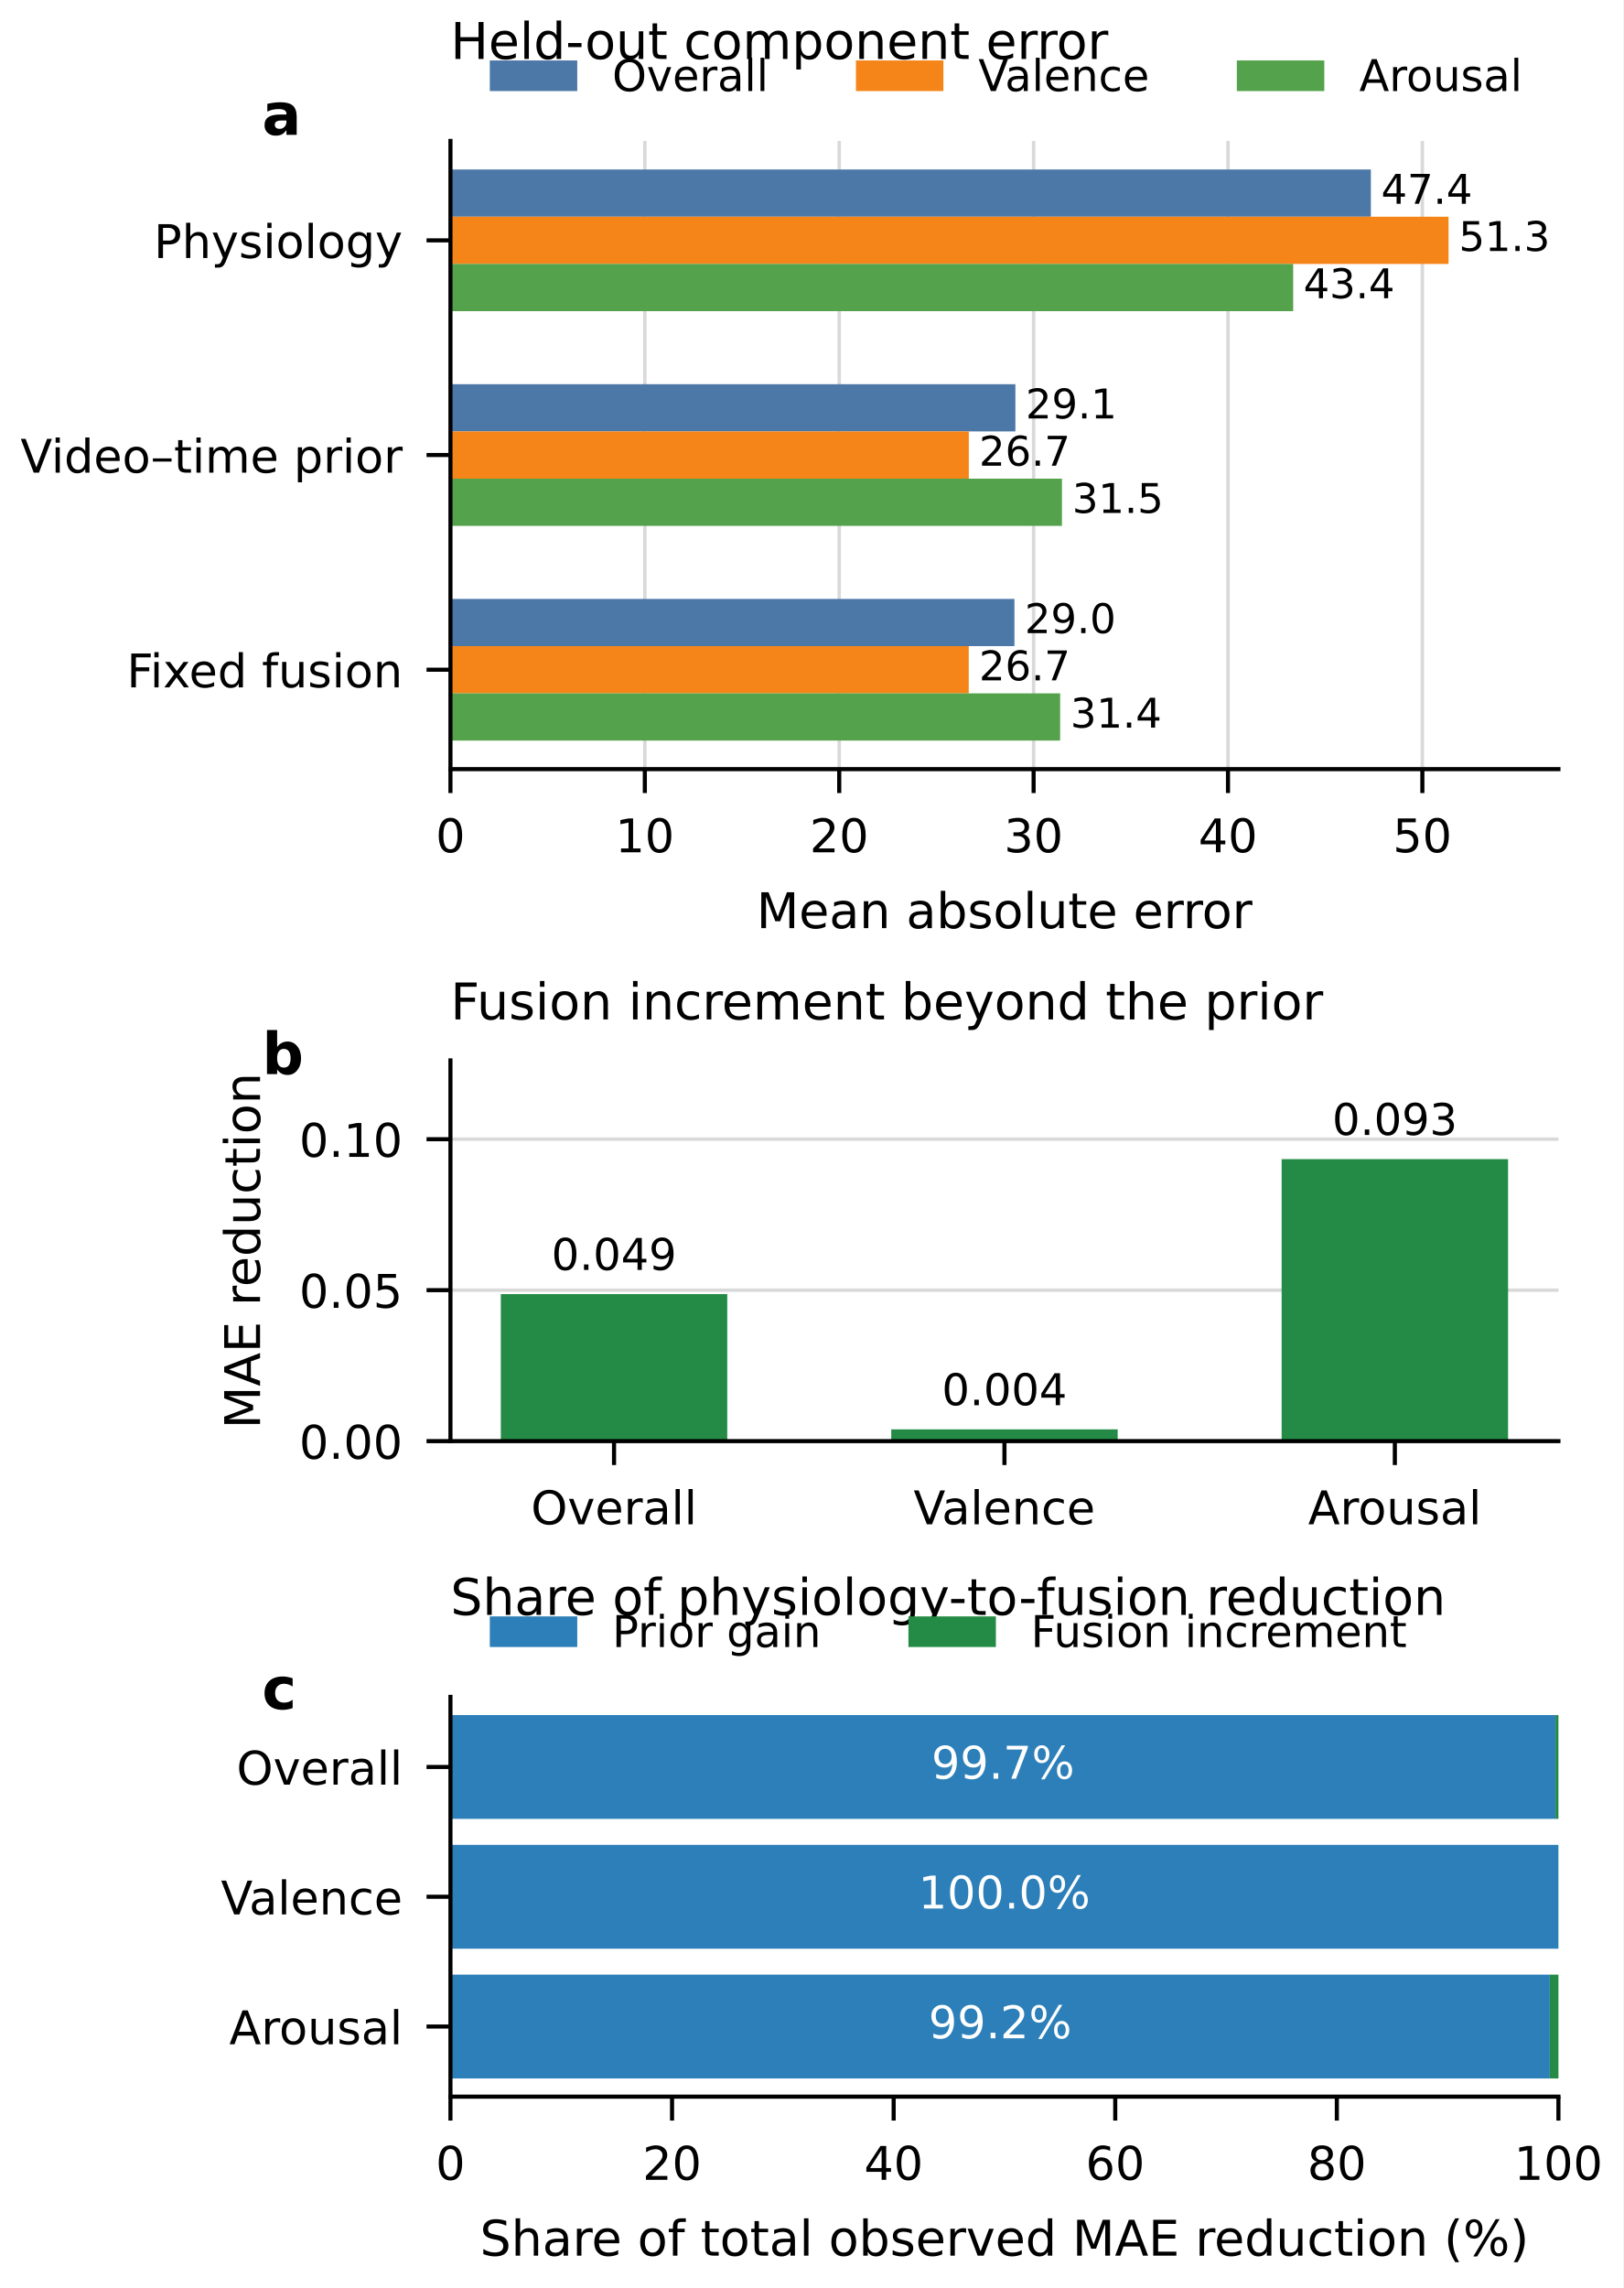
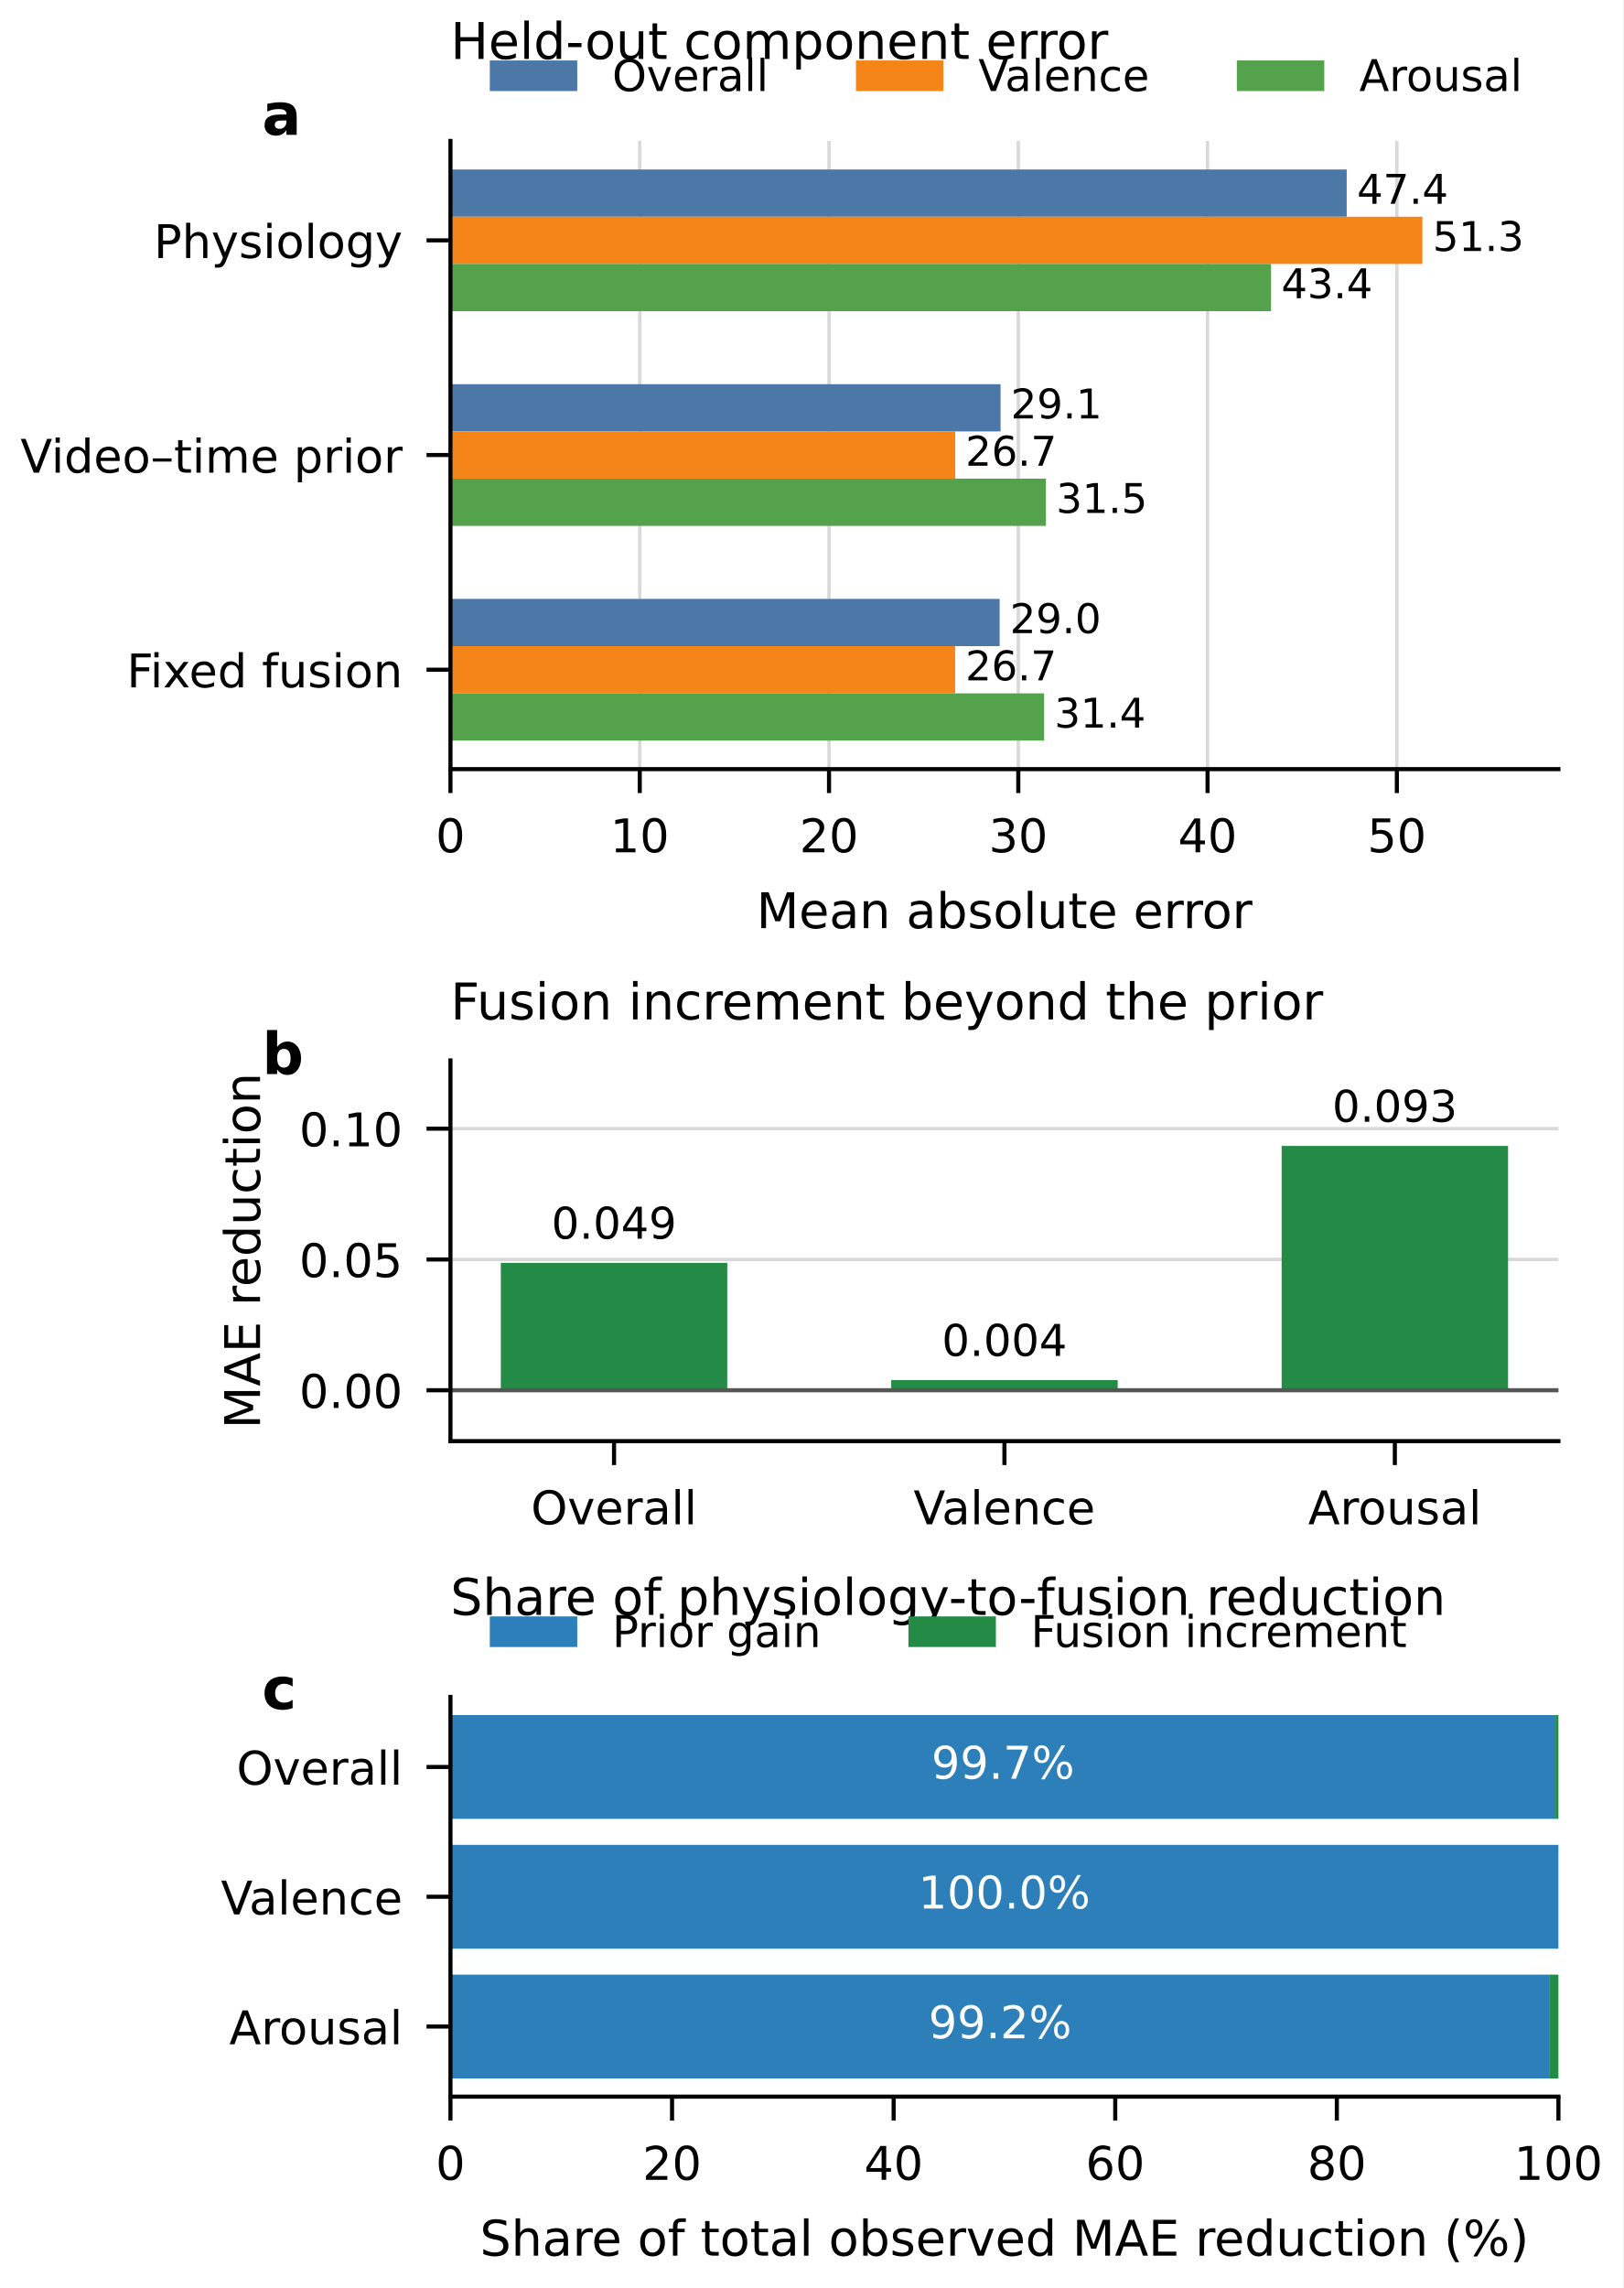
<svg xmlns="http://www.w3.org/2000/svg" xmlns:xlink="http://www.w3.org/1999/xlink" width="237.6pt" height="334.8pt" viewBox="0 0 237.6 334.8" version="1.1">
  <defs>
    <style type="text/css">*{stroke-linejoin: round; stroke-linecap: butt}</style>
  </defs>
  <g id="figure_1">
    <g id="patch_1">
-       <path d="M 0 334.8  L 237.6 334.8  L 237.6 0  L 0 0  z " style="fill: #ffffff" />
+       <path d="M 0 334.8 L 237.6 334.8 L 237.6 0 L 0 0 z " style="fill: #ffffff" />
    </g>
    <g id="axes_1">
      <g id="patch_2">
-         <path d="M 65.934 112.545  L 228.11 112.545  L 228.11 20.623  L 65.934 20.623  z " style="fill: #ffffff" />
+         <path d="M 65.934 112.545 L 228.11 112.545 L 228.11 20.623 L 65.934 20.623 z " style="fill: #ffffff" />
      </g>
      <g id="matplotlib.axis_1">
        <g id="xtick_1">
          <g id="line2d_1">
-             <path d="M 65.934 112.545  L 65.934 20.623  " clip-path="url(#p71af303fea)" style="fill: none; stroke: #d9d9d9; stroke-width: 0.5; stroke-linecap: square" />
+             <path d="M 65.934 112.545 L 65.934 20.623 " clip-path="url(#p6ee78f7e2d)" style="fill: none; stroke: #d9d9d9; stroke-width: 0.5; stroke-linecap: square" />
          </g>
          <g id="line2d_2">
            <defs>
-               <path id="me9e1f8a87e" d="M 0 0  L 0 3.5  " style="stroke: #000000; stroke-width: 0.6" />
+               <path id="m157e24581a" d="M 0 0 L 0 3.5 " style="stroke: #000000; stroke-width: 0.6" />
            </defs>
            <g>
-               <use xlink:href="#me9e1f8a87e" x="65.934" y="112.545" style="stroke: #000000; stroke-width: 0.6" />
+               <use xlink:href="#m157e24581a" x="65.934" y="112.545" style="stroke: #000000; stroke-width: 0.6" />
            </g>
          </g>
          <g id="text_1">
            <text style="font-size: 6.8px; font-family: 'DejaVu Sans'; text-anchor: middle" x="65.934" y="124.712" transform="rotate(-0 65.93449 124.7116)">0</text>
          </g>
        </g>
        <g id="xtick_2">
          <g id="line2d_3">
-             <path d="M 94.386 112.545  L 94.386 20.623  " clip-path="url(#p71af303fea)" style="fill: none; stroke: #d9d9d9; stroke-width: 0.5; stroke-linecap: square" />
+             <path d="M 93.64 112.545 L 93.64 20.623 " clip-path="url(#p6ee78f7e2d)" style="fill: none; stroke: #d9d9d9; stroke-width: 0.5; stroke-linecap: square" />
          </g>
          <g id="line2d_4">
            <g>
-               <use xlink:href="#me9e1f8a87e" x="94.386" y="112.545" style="stroke: #000000; stroke-width: 0.6" />
+               <use xlink:href="#m157e24581a" x="93.64" y="112.545" style="stroke: #000000; stroke-width: 0.6" />
            </g>
          </g>
          <g id="text_2">
-             <text style="font-size: 6.8px; font-family: 'DejaVu Sans'; text-anchor: middle" x="94.386" y="124.712" transform="rotate(-0 94.38634 124.7116)">10</text>
+             <text style="font-size: 6.8px; font-family: 'DejaVu Sans'; text-anchor: middle" x="93.64" y="124.712" transform="rotate(-0 93.63968 124.7116)">10</text>
          </g>
        </g>
        <g id="xtick_3">
          <g id="line2d_5">
-             <path d="M 122.838 112.545  L 122.838 20.623  " clip-path="url(#p71af303fea)" style="fill: none; stroke: #d9d9d9; stroke-width: 0.5; stroke-linecap: square" />
+             <path d="M 121.345 112.545 L 121.345 20.623 " clip-path="url(#p6ee78f7e2d)" style="fill: none; stroke: #d9d9d9; stroke-width: 0.5; stroke-linecap: square" />
          </g>
          <g id="line2d_6">
            <g>
-               <use xlink:href="#me9e1f8a87e" x="122.838" y="112.545" style="stroke: #000000; stroke-width: 0.6" />
+               <use xlink:href="#m157e24581a" x="121.345" y="112.545" style="stroke: #000000; stroke-width: 0.6" />
            </g>
          </g>
          <g id="text_3">
-             <text style="font-size: 6.8px; font-family: 'DejaVu Sans'; text-anchor: middle" x="122.838" y="124.712" transform="rotate(-0 122.8382 124.7116)">20</text>
+             <text style="font-size: 6.8px; font-family: 'DejaVu Sans'; text-anchor: middle" x="121.345" y="124.712" transform="rotate(-0 121.3449 124.7116)">20</text>
          </g>
        </g>
        <g id="xtick_4">
          <g id="line2d_7">
-             <path d="M 151.29 112.545  L 151.29 20.623  " clip-path="url(#p71af303fea)" style="fill: none; stroke: #d9d9d9; stroke-width: 0.5; stroke-linecap: square" />
+             <path d="M 149.05 112.545 L 149.05 20.623 " clip-path="url(#p6ee78f7e2d)" style="fill: none; stroke: #d9d9d9; stroke-width: 0.5; stroke-linecap: square" />
          </g>
          <g id="line2d_8">
            <g>
-               <use xlink:href="#me9e1f8a87e" x="151.29" y="112.545" style="stroke: #000000; stroke-width: 0.6" />
+               <use xlink:href="#m157e24581a" x="149.05" y="112.545" style="stroke: #000000; stroke-width: 0.6" />
            </g>
          </g>
          <g id="text_4">
-             <text style="font-size: 6.8px; font-family: 'DejaVu Sans'; text-anchor: middle" x="151.29" y="124.712" transform="rotate(-0 151.29 124.7116)">30</text>
+             <text style="font-size: 6.8px; font-family: 'DejaVu Sans'; text-anchor: middle" x="149.05" y="124.712" transform="rotate(-0 149.0501 124.7116)">30</text>
          </g>
        </g>
        <g id="xtick_5">
          <g id="line2d_9">
-             <path d="M 179.742 112.545  L 179.742 20.623  " clip-path="url(#p71af303fea)" style="fill: none; stroke: #d9d9d9; stroke-width: 0.5; stroke-linecap: square" />
+             <path d="M 176.755 112.545 L 176.755 20.623 " clip-path="url(#p6ee78f7e2d)" style="fill: none; stroke: #d9d9d9; stroke-width: 0.5; stroke-linecap: square" />
          </g>
          <g id="line2d_10">
            <g>
-               <use xlink:href="#me9e1f8a87e" x="179.742" y="112.545" style="stroke: #000000; stroke-width: 0.6" />
+               <use xlink:href="#m157e24581a" x="176.755" y="112.545" style="stroke: #000000; stroke-width: 0.6" />
            </g>
          </g>
          <g id="text_5">
-             <text style="font-size: 6.8px; font-family: 'DejaVu Sans'; text-anchor: middle" x="179.742" y="124.712" transform="rotate(-0 179.7419 124.7116)">40</text>
+             <text style="font-size: 6.8px; font-family: 'DejaVu Sans'; text-anchor: middle" x="176.755" y="124.712" transform="rotate(-0 176.7553 124.7116)">40</text>
          </g>
        </g>
        <g id="xtick_6">
          <g id="line2d_11">
-             <path d="M 208.194 112.545  L 208.194 20.623  " clip-path="url(#p71af303fea)" style="fill: none; stroke: #d9d9d9; stroke-width: 0.5; stroke-linecap: square" />
+             <path d="M 204.46 112.545 L 204.46 20.623 " clip-path="url(#p6ee78f7e2d)" style="fill: none; stroke: #d9d9d9; stroke-width: 0.5; stroke-linecap: square" />
          </g>
          <g id="line2d_12">
            <g>
-               <use xlink:href="#me9e1f8a87e" x="208.194" y="112.545" style="stroke: #000000; stroke-width: 0.6" />
+               <use xlink:href="#m157e24581a" x="204.46" y="112.545" style="stroke: #000000; stroke-width: 0.6" />
            </g>
          </g>
          <g id="text_6">
-             <text style="font-size: 6.8px; font-family: 'DejaVu Sans'; text-anchor: middle" x="208.194" y="124.712" transform="rotate(-0 208.1937 124.7116)">50</text>
+             <text style="font-size: 6.8px; font-family: 'DejaVu Sans'; text-anchor: middle" x="204.46" y="124.712" transform="rotate(-0 204.4604 124.7116)">50</text>
          </g>
        </g>
        <g id="text_7">
          <text style="font-size: 7.2px; font-family: 'DejaVu Sans'; text-anchor: middle" x="147.022" y="135.816" transform="rotate(-0 147.0223 135.8161)">Mean absolute error</text>
        </g>
      </g>
      <g id="matplotlib.axis_2">
        <g id="ytick_1">
          <g id="line2d_13">
            <defs>
-               <path id="m22ce57d25b" d="M 0 0  L -3.5 0  " style="stroke: #000000; stroke-width: 0.6" />
+               <path id="ma458f6f0ef" d="M 0 0 L -3.5 0 " style="stroke: #000000; stroke-width: 0.6" />
            </defs>
            <g>
-               <use xlink:href="#m22ce57d25b" x="65.934" y="35.169" style="stroke: #000000; stroke-width: 0.6" />
+               <use xlink:href="#ma458f6f0ef" x="65.934" y="35.169" style="stroke: #000000; stroke-width: 0.6" />
            </g>
          </g>
          <g id="text_8">
            <text style="font-size: 6.8px; font-family: 'DejaVu Sans'; text-anchor: end" x="58.934" y="37.752" transform="rotate(-0 58.93449 37.75199)">Physiology</text>
          </g>
        </g>
        <g id="ytick_2">
          <g id="line2d_14">
            <g>
-               <use xlink:href="#m22ce57d25b" x="65.934" y="66.584" style="stroke: #000000; stroke-width: 0.6" />
+               <use xlink:href="#ma458f6f0ef" x="65.934" y="66.584" style="stroke: #000000; stroke-width: 0.6" />
            </g>
          </g>
          <g id="text_9">
            <text style="font-size: 6.8px; font-family: 'DejaVu Sans'; text-anchor: end" x="58.934" y="69.168" transform="rotate(-0 58.93449 69.16761)">Video–time prior</text>
          </g>
        </g>
        <g id="ytick_3">
          <g id="line2d_15">
            <g>
-               <use xlink:href="#m22ce57d25b" x="65.934" y="98" style="stroke: #000000; stroke-width: 0.6" />
+               <use xlink:href="#ma458f6f0ef" x="65.934" y="98" style="stroke: #000000; stroke-width: 0.6" />
            </g>
          </g>
          <g id="text_10">
            <text style="font-size: 6.8px; font-family: 'DejaVu Sans'; text-anchor: end" x="58.934" y="100.583" transform="rotate(-0 58.93449 100.5832)">Fixed fusion</text>
          </g>
        </g>
      </g>
      <g id="patch_3">
-         <path d="M 65.934 24.801  L 200.657 24.801  L 200.657 31.713  L 65.934 31.713  z " clip-path="url(#p71af303fea)" style="fill: #4c78a8" />
+         <path d="M 65.934 24.801 L 197.121 24.801 L 197.121 31.713 L 65.934 31.713 z " clip-path="url(#p6ee78f7e2d)" style="fill: #4c78a8" />
      </g>
      <g id="patch_4">
-         <path d="M 65.934 56.217  L 148.625 56.217  L 148.625 63.128  L 65.934 63.128  z " clip-path="url(#p71af303fea)" style="fill: #4c78a8" />
+         <path d="M 65.934 56.217 L 146.455 56.217 L 146.455 63.128 L 65.934 63.128 z " clip-path="url(#p6ee78f7e2d)" style="fill: #4c78a8" />
      </g>
      <g id="patch_5">
-         <path d="M 65.934 87.633  L 148.486 87.633  L 148.486 94.544  L 65.934 94.544  z " clip-path="url(#p71af303fea)" style="fill: #4c78a8" />
+         <path d="M 65.934 87.633 L 146.32 87.633 L 146.32 94.544 L 65.934 94.544 z " clip-path="url(#p6ee78f7e2d)" style="fill: #4c78a8" />
      </g>
      <g id="patch_6">
-         <path d="M 65.934 31.713  L 212.028 31.713  L 212.028 38.624  L 65.934 38.624  z " clip-path="url(#p71af303fea)" style="fill: #f58518" />
+         <path d="M 65.934 31.713 L 208.194 31.713 L 208.194 38.624 L 65.934 38.624 z " clip-path="url(#p6ee78f7e2d)" style="fill: #f58518" />
      </g>
      <g id="patch_7">
-         <path d="M 65.934 63.128  L 141.81 63.128  L 141.81 70.04  L 65.934 70.04  z " clip-path="url(#p71af303fea)" style="fill: #f58518" />
+         <path d="M 65.934 63.128 L 139.819 63.128 L 139.819 70.04 L 65.934 70.04 z " clip-path="url(#p6ee78f7e2d)" style="fill: #f58518" />
      </g>
      <g id="patch_8">
-         <path d="M 65.934 94.544  L 141.799 94.544  L 141.799 101.455  L 65.934 101.455  z " clip-path="url(#p71af303fea)" style="fill: #f58518" />
+         <path d="M 65.934 94.544 L 139.808 94.544 L 139.808 101.455 L 65.934 101.455 z " clip-path="url(#p6ee78f7e2d)" style="fill: #f58518" />
      </g>
      <g id="patch_9">
-         <path d="M 65.934 38.624  L 189.285 38.624  L 189.285 45.536  L 65.934 45.536  z " clip-path="url(#p71af303fea)" style="fill: #54a24b" />
+         <path d="M 65.934 38.624 L 186.048 38.624 L 186.048 45.536 L 65.934 45.536 z " clip-path="url(#p6ee78f7e2d)" style="fill: #54a24b" />
      </g>
      <g id="patch_10">
-         <path d="M 65.934 70.04  L 155.44 70.04  L 155.44 76.951  L 65.934 76.951  z " clip-path="url(#p71af303fea)" style="fill: #54a24b" />
+         <path d="M 65.934 70.04 L 153.091 70.04 L 153.091 76.951 L 65.934 76.951 z " clip-path="url(#p6ee78f7e2d)" style="fill: #54a24b" />
      </g>
      <g id="patch_11">
-         <path d="M 65.934 101.455  L 155.174 101.455  L 155.174 108.367  L 65.934 108.367  z " clip-path="url(#p71af303fea)" style="fill: #54a24b" />
+         <path d="M 65.934 101.455 L 152.832 101.455 L 152.832 108.367 L 65.934 108.367 z " clip-path="url(#p6ee78f7e2d)" style="fill: #54a24b" />
      </g>
      <g id="patch_12">
-         <path d="M 65.934 112.545  L 65.934 20.623  " style="fill: none; stroke: #000000; stroke-width: 0.6; stroke-linejoin: miter; stroke-linecap: square" />
+         <path d="M 65.934 112.545 L 65.934 20.623 " style="fill: none; stroke: #000000; stroke-width: 0.6; stroke-linejoin: miter; stroke-linecap: square" />
      </g>
      <g id="patch_13">
-         <path d="M 65.934 112.545  L 228.11 112.545  " style="fill: none; stroke: #000000; stroke-width: 0.6; stroke-linejoin: miter; stroke-linecap: square" />
+         <path d="M 65.934 112.545 L 228.11 112.545 " style="fill: none; stroke: #000000; stroke-width: 0.6; stroke-linejoin: miter; stroke-linecap: square" />
      </g>
      <g id="text_11">
-         <text style="font-size: 6px; font-family: 'DejaVu Sans'; text-anchor: start" x="202.157" y="29.816" transform="rotate(-0 202.1565 29.81567)">47.4</text>
+         <text style="font-size: 6px; font-family: 'DejaVu Sans'; text-anchor: start" x="198.621" y="29.816" transform="rotate(-0 198.6211 29.81567)">47.4</text>
      </g>
      <g id="text_12">
-         <text style="font-size: 6px; font-family: 'DejaVu Sans'; text-anchor: start" x="150.125" y="61.231" transform="rotate(-0 150.1249 61.2313)">29.1</text>
+         <text style="font-size: 6px; font-family: 'DejaVu Sans'; text-anchor: start" x="147.955" y="61.231" transform="rotate(-0 147.9549 61.2313)">29.1</text>
      </g>
      <g id="text_13">
-         <text style="font-size: 6px; font-family: 'DejaVu Sans'; text-anchor: start" x="149.986" y="92.647" transform="rotate(-0 149.9864 92.64692)">29.0</text>
+         <text style="font-size: 6px; font-family: 'DejaVu Sans'; text-anchor: start" x="147.82" y="92.647" transform="rotate(-0 147.82 92.64692)">29.0</text>
      </g>
      <g id="text_14">
-         <text style="font-size: 6px; font-family: 'DejaVu Sans'; text-anchor: start" x="213.528" y="36.727" transform="rotate(-0 213.5276 36.72711)">51.3</text>
+         <text style="font-size: 6px; font-family: 'DejaVu Sans'; text-anchor: start" x="209.694" y="36.727" transform="rotate(-0 209.6937 36.72711)">51.3</text>
      </g>
      <g id="text_15">
-         <text style="font-size: 6px; font-family: 'DejaVu Sans'; text-anchor: start" x="143.31" y="68.143" transform="rotate(-0 143.3102 68.14273)">26.7</text>
+         <text style="font-size: 6px; font-family: 'DejaVu Sans'; text-anchor: start" x="141.319" y="68.143" transform="rotate(-0 141.319 68.14273)">26.7</text>
      </g>
      <g id="text_16">
-         <text style="font-size: 6px; font-family: 'DejaVu Sans'; text-anchor: start" x="143.299" y="99.558" transform="rotate(-0 143.2991 99.55836)">26.7</text>
+         <text style="font-size: 6px; font-family: 'DejaVu Sans'; text-anchor: start" x="141.308" y="99.558" transform="rotate(-0 141.3082 99.55836)">26.7</text>
      </g>
      <g id="text_17">
-         <text style="font-size: 6px; font-family: 'DejaVu Sans'; text-anchor: start" x="190.785" y="43.639" transform="rotate(-0 190.7855 43.63855)">43.4</text>
+         <text style="font-size: 6px; font-family: 'DejaVu Sans'; text-anchor: start" x="187.548" y="43.639" transform="rotate(-0 187.5484 43.63855)">43.4</text>
      </g>
      <g id="text_18">
-         <text style="font-size: 6px; font-family: 'DejaVu Sans'; text-anchor: start" x="156.94" y="75.054" transform="rotate(-0 156.9397 75.05417)">31.5</text>
+         <text style="font-size: 6px; font-family: 'DejaVu Sans'; text-anchor: start" x="154.591" y="75.054" transform="rotate(-0 154.5909 75.05417)">31.5</text>
      </g>
      <g id="text_19">
-         <text style="font-size: 6px; font-family: 'DejaVu Sans'; text-anchor: start" x="156.674" y="106.47" transform="rotate(-0 156.674 106.4698)">31.4</text>
+         <text style="font-size: 6px; font-family: 'DejaVu Sans'; text-anchor: start" x="154.332" y="106.47" transform="rotate(-0 154.3321 106.4698)">31.4</text>
      </g>
      <g id="text_20">
        <text style="font-weight: 700; font-size: 8.5px; font-family: 'DejaVu Sans'; text-anchor: start" x="38.365" y="19.727" transform="rotate(-0 38.36465 19.72732)">a</text>
      </g>
      <g id="text_21">
        <text style="font-size: 7.4px; font-family: 'DejaVu Sans'; text-anchor: start" x="65.934" y="8.623" transform="rotate(-0 65.93449 8.623084)">Held-out component error</text>
      </g>
      <g id="legend_1">
        <g id="patch_14">
-           <path d="M 71.694 13.326  L 84.494 13.326  L 84.494 8.846  L 71.694 8.846  z " style="fill: #4c78a8" />
+           <path d="M 71.694 13.326 L 84.494 13.326 L 84.494 8.846 L 71.694 8.846 z " style="fill: #4c78a8" />
        </g>
        <g id="text_22">
          <text style="font-size: 6.4px; font-family: 'DejaVu Sans'; text-anchor: start" x="89.614" y="13.326" transform="rotate(-0 89.61449 13.32558)">Overall</text>
        </g>
        <g id="patch_15">
-           <path d="M 125.287 13.326  L 138.087 13.326  L 138.087 8.846  L 125.287 8.846  z " style="fill: #f58518" />
+           <path d="M 125.287 13.326 L 138.087 13.326 L 138.087 8.846 L 125.287 8.846 z " style="fill: #f58518" />
        </g>
        <g id="text_23">
          <text style="font-size: 6.4px; font-family: 'DejaVu Sans'; text-anchor: start" x="143.207" y="13.326" transform="rotate(-0 143.2075 13.32558)">Valence</text>
        </g>
        <g id="patch_16">
-           <path d="M 181.039 13.326  L 193.839 13.326  L 193.839 8.846  L 181.039 8.846  z " style="fill: #54a24b" />
+           <path d="M 181.039 13.326 L 193.839 13.326 L 193.839 8.846 L 181.039 8.846 z " style="fill: #54a24b" />
        </g>
        <g id="text_24">
          <text style="font-size: 6.4px; font-family: 'DejaVu Sans'; text-anchor: start" x="198.959" y="13.326" transform="rotate(-0 198.9595 13.32558)">Arousal</text>
        </g>
      </g>
    </g>
    <g id="axes_2">
      <g id="patch_17">
-         <path d="M 65.934 210.879  L 228.11 210.879  L 228.11 155.169  L 65.934 155.169  z " style="fill: #ffffff" />
+         <path d="M 65.934 210.879 L 228.11 210.879 L 228.11 155.169 L 65.934 155.169 z " style="fill: #ffffff" />
      </g>
      <g id="matplotlib.axis_3">
        <g id="xtick_7">
          <g id="line2d_16">
            <g>
-               <use xlink:href="#me9e1f8a87e" x="89.878" y="210.879" style="stroke: #000000; stroke-width: 0.6" />
+               <use xlink:href="#m157e24581a" x="89.878" y="210.879" style="stroke: #000000; stroke-width: 0.6" />
            </g>
          </g>
          <g id="text_25">
            <text style="font-size: 6.8px; font-family: 'DejaVu Sans'; text-anchor: middle" x="89.878" y="223.046" transform="rotate(-0 89.87795 223.0464)">Overall</text>
          </g>
        </g>
        <g id="xtick_8">
          <g id="line2d_17">
            <g>
-               <use xlink:href="#me9e1f8a87e" x="147.022" y="210.879" style="stroke: #000000; stroke-width: 0.6" />
+               <use xlink:href="#m157e24581a" x="147.022" y="210.879" style="stroke: #000000; stroke-width: 0.6" />
            </g>
          </g>
          <g id="text_26">
            <text style="font-size: 6.8px; font-family: 'DejaVu Sans'; text-anchor: middle" x="147.022" y="223.046" transform="rotate(-0 147.0223 223.0464)">Valence</text>
          </g>
        </g>
        <g id="xtick_9">
          <g id="line2d_18">
            <g>
-               <use xlink:href="#me9e1f8a87e" x="204.167" y="210.879" style="stroke: #000000; stroke-width: 0.6" />
+               <use xlink:href="#m157e24581a" x="204.167" y="210.879" style="stroke: #000000; stroke-width: 0.6" />
            </g>
          </g>
          <g id="text_27">
            <text style="font-size: 6.8px; font-family: 'DejaVu Sans'; text-anchor: middle" x="204.167" y="223.046" transform="rotate(-0 204.1665 223.0464)">Arousal</text>
          </g>
        </g>
      </g>
      <g id="matplotlib.axis_4">
        <g id="ytick_4">
          <g id="line2d_19">
-             <path d="M 65.934 210.879  L 228.11 210.879  " clip-path="url(#pa11ff87432)" style="fill: none; stroke: #d9d9d9; stroke-width: 0.5; stroke-linecap: square" />
+             <path d="M 65.934 203.434 L 228.11 203.434 " clip-path="url(#p6fc3120535)" style="fill: none; stroke: #d9d9d9; stroke-width: 0.5; stroke-linecap: square" />
          </g>
          <g id="line2d_20">
            <g>
-               <use xlink:href="#m22ce57d25b" x="65.934" y="210.879" style="stroke: #000000; stroke-width: 0.6" />
+               <use xlink:href="#ma458f6f0ef" x="65.934" y="203.434" style="stroke: #000000; stroke-width: 0.6" />
            </g>
          </g>
          <g id="text_28">
-             <text style="font-size: 6.8px; font-family: 'DejaVu Sans'; text-anchor: end" x="58.934" y="213.463" transform="rotate(-0 58.93449 213.4627)">0.00</text>
+             <text style="font-size: 6.8px; font-family: 'DejaVu Sans'; text-anchor: end" x="58.934" y="206.018" transform="rotate(-0 58.93449 206.0175)">0.00</text>
          </g>
        </g>
        <g id="ytick_5">
          <g id="line2d_21">
-             <path d="M 65.934 188.788  L 228.11 188.788  " clip-path="url(#pa11ff87432)" style="fill: none; stroke: #d9d9d9; stroke-width: 0.5; stroke-linecap: square" />
+             <path d="M 65.934 184.295 L 228.11 184.295 " clip-path="url(#p6fc3120535)" style="fill: none; stroke: #d9d9d9; stroke-width: 0.5; stroke-linecap: square" />
          </g>
          <g id="line2d_22">
            <g>
-               <use xlink:href="#m22ce57d25b" x="65.934" y="188.788" style="stroke: #000000; stroke-width: 0.6" />
+               <use xlink:href="#ma458f6f0ef" x="65.934" y="184.295" style="stroke: #000000; stroke-width: 0.6" />
            </g>
          </g>
          <g id="text_29">
-             <text style="font-size: 6.8px; font-family: 'DejaVu Sans'; text-anchor: end" x="58.934" y="191.371" transform="rotate(-0 58.93449 191.3711)">0.05</text>
+             <text style="font-size: 6.8px; font-family: 'DejaVu Sans'; text-anchor: end" x="58.934" y="186.878" transform="rotate(-0 58.93449 186.8783)">0.05</text>
          </g>
        </g>
        <g id="ytick_6">
          <g id="line2d_23">
-             <path d="M 65.934 166.696  L 228.11 166.696  " clip-path="url(#pa11ff87432)" style="fill: none; stroke: #d9d9d9; stroke-width: 0.5; stroke-linecap: square" />
+             <path d="M 65.934 165.156 L 228.11 165.156 " clip-path="url(#p6fc3120535)" style="fill: none; stroke: #d9d9d9; stroke-width: 0.5; stroke-linecap: square" />
          </g>
          <g id="line2d_24">
            <g>
-               <use xlink:href="#m22ce57d25b" x="65.934" y="166.696" style="stroke: #000000; stroke-width: 0.6" />
+               <use xlink:href="#ma458f6f0ef" x="65.934" y="165.156" style="stroke: #000000; stroke-width: 0.6" />
            </g>
          </g>
          <g id="text_30">
-             <text style="font-size: 6.8px; font-family: 'DejaVu Sans'; text-anchor: end" x="58.934" y="169.28" transform="rotate(-0 58.93449 169.2796)">0.10</text>
+             <text style="font-size: 6.8px; font-family: 'DejaVu Sans'; text-anchor: end" x="58.934" y="167.739" transform="rotate(-0 58.93449 167.7391)">0.10</text>
          </g>
        </g>
        <g id="text_31">
          <text style="font-size: 7.2px; font-family: 'DejaVu Sans'; text-anchor: middle" x="38.064" y="183.024" transform="rotate(-90 38.06418 183.0243)">MAE reduction</text>
        </g>
      </g>
      <g id="patch_18">
-         <path d="M 73.306 210.879  L 106.45 210.879  L 106.45 189.362  L 73.306 189.362  z " clip-path="url(#pa11ff87432)" style="fill: #238b45" />
+         <path d="M 73.306 203.434 L 106.45 203.434 L 106.45 184.793 L 73.306 184.793 z " clip-path="url(#p6fc3120535)" style="fill: #238b45" />
      </g>
      <g id="patch_19">
-         <path d="M 130.45 210.879  L 163.594 210.879  L 163.594 209.156  L 130.45 209.156  z " clip-path="url(#pa11ff87432)" style="fill: #238b45" />
+         <path d="M 130.45 203.434 L 163.594 203.434 L 163.594 201.941 L 130.45 201.941 z " clip-path="url(#p6fc3120535)" style="fill: #238b45" />
      </g>
      <g id="patch_20">
-         <path d="M 187.595 210.879  L 220.738 210.879  L 220.738 169.613  L 187.595 169.613  z " clip-path="url(#pa11ff87432)" style="fill: #238b45" />
+         <path d="M 187.595 203.434 L 220.738 203.434 L 220.738 167.682 L 187.595 167.682 z " clip-path="url(#p6fc3120535)" style="fill: #238b45" />
+       </g>
+       <g id="line2d_25">
+         <path d="M 65.934 203.434 L 228.11 203.434 " clip-path="url(#p6fc3120535)" style="fill: none; stroke: #555555; stroke-width: 0.6; stroke-linecap: square" />
      </g>
      <g id="patch_21">
-         <path d="M 65.934 210.879  L 65.934 155.169  " style="fill: none; stroke: #000000; stroke-width: 0.6; stroke-linejoin: miter; stroke-linecap: square" />
+         <path d="M 65.934 210.879 L 65.934 155.169 " style="fill: none; stroke: #000000; stroke-width: 0.6; stroke-linejoin: miter; stroke-linecap: square" />
      </g>
      <g id="patch_22">
-         <path d="M 65.934 210.879  L 228.11 210.879  " style="fill: none; stroke: #000000; stroke-width: 0.6; stroke-linejoin: miter; stroke-linecap: square" />
+         <path d="M 65.934 210.879 L 228.11 210.879 " style="fill: none; stroke: #000000; stroke-width: 0.6; stroke-linejoin: miter; stroke-linecap: square" />
      </g>
      <g id="text_32">
-         <text style="font-size: 6.4px; font-family: 'DejaVu Sans'; text-anchor: middle" x="89.878" y="185.825" transform="rotate(-0 89.87795 185.8248)">0.049</text>
+         <text style="font-size: 6.4px; font-family: 'DejaVu Sans'; text-anchor: middle" x="89.878" y="181.255" transform="rotate(-0 89.87795 181.2552)">0.049</text>
      </g>
      <g id="text_33">
-         <text style="font-size: 6.4px; font-family: 'DejaVu Sans'; text-anchor: middle" x="147.022" y="205.619" transform="rotate(-0 147.0223 205.6188)">0.004</text>
+         <text style="font-size: 6.4px; font-family: 'DejaVu Sans'; text-anchor: middle" x="147.022" y="198.404" transform="rotate(-0 147.0223 198.4039)">0.004</text>
      </g>
      <g id="text_34">
-         <text style="font-size: 6.4px; font-family: 'DejaVu Sans'; text-anchor: middle" x="204.167" y="166.075" transform="rotate(-0 204.1665 166.075)">0.093</text>
+         <text style="font-size: 6.4px; font-family: 'DejaVu Sans'; text-anchor: middle" x="204.167" y="164.145" transform="rotate(-0 204.1665 164.1448)">0.093</text>
      </g>
      <g id="text_35">
        <text style="font-weight: 700; font-size: 8.5px; font-family: 'DejaVu Sans'; text-anchor: start" x="38.365" y="157.171" transform="rotate(-0 38.36465 157.1709)">b</text>
      </g>
      <g id="text_36">
        <text style="font-size: 7.4px; font-family: 'DejaVu Sans'; text-anchor: start" x="65.934" y="149.169" transform="rotate(-0 65.93449 149.1691)">Fusion increment beyond the prior</text>
      </g>
    </g>
    <g id="axes_3">
      <g id="patch_23">
-         <path d="M 65.934 306.799  L 228.11 306.799  L 228.11 248.303  L 65.934 248.303  z " style="fill: #ffffff" />
+         <path d="M 65.934 306.799 L 228.11 306.799 L 228.11 248.303 L 65.934 248.303 z " style="fill: #ffffff" />
      </g>
      <g id="patch_24">
-         <path d="M 65.934 250.962  L 227.679 250.962  L 227.679 266.156  L 65.934 266.156  z " clip-path="url(#paca27e9466)" style="fill: #2c7fb8" />
+         <path d="M 65.934 250.962 L 227.679 250.962 L 227.679 266.156 L 65.934 266.156 z " clip-path="url(#pab5a886652)" style="fill: #2c7fb8" />
      </g>
      <g id="patch_25">
-         <path d="M 65.934 269.954  L 228.084 269.954  L 228.084 285.148  L 65.934 285.148  z " clip-path="url(#paca27e9466)" style="fill: #2c7fb8" />
+         <path d="M 65.934 269.954 L 228.084 269.954 L 228.084 285.148 L 65.934 285.148 z " clip-path="url(#pab5a886652)" style="fill: #2c7fb8" />
      </g>
      <g id="patch_26">
-         <path d="M 65.934 288.947  L 226.847 288.947  L 226.847 304.14  L 65.934 304.14  z " clip-path="url(#paca27e9466)" style="fill: #2c7fb8" />
+         <path d="M 65.934 288.947 L 226.847 288.947 L 226.847 304.14 L 65.934 304.14 z " clip-path="url(#pab5a886652)" style="fill: #2c7fb8" />
      </g>
      <g id="patch_27">
-         <path d="M 227.679 250.962  L 228.11 250.962  L 228.11 266.156  L 227.679 266.156  z " clip-path="url(#paca27e9466)" style="fill: #238b45" />
+         <path d="M 227.679 250.962 L 228.11 250.962 L 228.11 266.156 L 227.679 266.156 z " clip-path="url(#pab5a886652)" style="fill: #238b45" />
      </g>
      <g id="patch_28">
-         <path d="M 228.084 269.954  L 228.11 269.954  L 228.11 285.148  L 228.084 285.148  z " clip-path="url(#paca27e9466)" style="fill: #238b45" />
+         <path d="M 228.084 269.954 L 228.11 269.954 L 228.11 285.148 L 228.084 285.148 z " clip-path="url(#pab5a886652)" style="fill: #238b45" />
      </g>
      <g id="patch_29">
-         <path d="M 226.847 288.947  L 228.11 288.947  L 228.11 304.14  L 226.847 304.14  z " clip-path="url(#paca27e9466)" style="fill: #238b45" />
+         <path d="M 226.847 288.947 L 228.11 288.947 L 228.11 304.14 L 226.847 304.14 z " clip-path="url(#pab5a886652)" style="fill: #238b45" />
      </g>
      <g id="matplotlib.axis_5">
        <g id="xtick_10">
-           <g id="line2d_25">
-             <g>
-               <use xlink:href="#me9e1f8a87e" x="65.934" y="306.799" style="stroke: #000000; stroke-width: 0.6" />
+           <g id="line2d_26">
+             <g>
+               <use xlink:href="#m157e24581a" x="65.934" y="306.799" style="stroke: #000000; stroke-width: 0.6" />
            </g>
          </g>
          <g id="text_37">
            <text style="font-size: 6.8px; font-family: 'DejaVu Sans'; text-anchor: middle" x="65.934" y="318.966" transform="rotate(-0 65.93449 318.9656)">0</text>
          </g>
        </g>
        <g id="xtick_11">
-           <g id="line2d_26">
-             <g>
-               <use xlink:href="#me9e1f8a87e" x="98.37" y="306.799" style="stroke: #000000; stroke-width: 0.6" />
+           <g id="line2d_27">
+             <g>
+               <use xlink:href="#m157e24581a" x="98.37" y="306.799" style="stroke: #000000; stroke-width: 0.6" />
            </g>
          </g>
          <g id="text_38">
            <text style="font-size: 6.8px; font-family: 'DejaVu Sans'; text-anchor: middle" x="98.37" y="318.966" transform="rotate(-0 98.36959 318.9656)">20</text>
          </g>
        </g>
        <g id="xtick_12">
-           <g id="line2d_27">
-             <g>
-               <use xlink:href="#me9e1f8a87e" x="130.805" y="306.799" style="stroke: #000000; stroke-width: 0.6" />
+           <g id="line2d_28">
+             <g>
+               <use xlink:href="#m157e24581a" x="130.805" y="306.799" style="stroke: #000000; stroke-width: 0.6" />
            </g>
          </g>
          <g id="text_39">
            <text style="font-size: 6.8px; font-family: 'DejaVu Sans'; text-anchor: middle" x="130.805" y="318.966" transform="rotate(-0 130.8047 318.9656)">40</text>
          </g>
        </g>
        <g id="xtick_13">
-           <g id="line2d_28">
-             <g>
-               <use xlink:href="#me9e1f8a87e" x="163.24" y="306.799" style="stroke: #000000; stroke-width: 0.6" />
+           <g id="line2d_29">
+             <g>
+               <use xlink:href="#m157e24581a" x="163.24" y="306.799" style="stroke: #000000; stroke-width: 0.6" />
            </g>
          </g>
          <g id="text_40">
            <text style="font-size: 6.8px; font-family: 'DejaVu Sans'; text-anchor: middle" x="163.24" y="318.966" transform="rotate(-0 163.2398 318.9656)">60</text>
          </g>
        </g>
        <g id="xtick_14">
-           <g id="line2d_29">
-             <g>
-               <use xlink:href="#me9e1f8a87e" x="195.675" y="306.799" style="stroke: #000000; stroke-width: 0.6" />
+           <g id="line2d_30">
+             <g>
+               <use xlink:href="#m157e24581a" x="195.675" y="306.799" style="stroke: #000000; stroke-width: 0.6" />
            </g>
          </g>
          <g id="text_41">
            <text style="font-size: 6.8px; font-family: 'DejaVu Sans'; text-anchor: middle" x="195.675" y="318.966" transform="rotate(-0 195.6749 318.9656)">80</text>
          </g>
        </g>
        <g id="xtick_15">
-           <g id="line2d_30">
-             <g>
-               <use xlink:href="#me9e1f8a87e" x="228.11" y="306.799" style="stroke: #000000; stroke-width: 0.6" />
+           <g id="line2d_31">
+             <g>
+               <use xlink:href="#m157e24581a" x="228.11" y="306.799" style="stroke: #000000; stroke-width: 0.6" />
            </g>
          </g>
          <g id="text_42">
            <text style="font-size: 6.8px; font-family: 'DejaVu Sans'; text-anchor: middle" x="228.11" y="318.966" transform="rotate(-0 228.11 318.9656)">100</text>
          </g>
        </g>
        <g id="text_43">
          <text style="font-size: 7.2px; font-family: 'DejaVu Sans'; text-anchor: middle" x="147.022" y="330.07" transform="rotate(-0 147.0223 330.0701)">Share of total observed MAE reduction (%)</text>
        </g>
      </g>
      <g id="matplotlib.axis_6">
        <g id="ytick_7">
-           <g id="line2d_31">
-             <g>
-               <use xlink:href="#m22ce57d25b" x="65.934" y="258.559" style="stroke: #000000; stroke-width: 0.6" />
+           <g id="line2d_32">
+             <g>
+               <use xlink:href="#ma458f6f0ef" x="65.934" y="258.559" style="stroke: #000000; stroke-width: 0.6" />
            </g>
          </g>
          <g id="text_44">
            <text style="font-size: 6.8px; font-family: 'DejaVu Sans'; text-anchor: end" x="58.934" y="261.143" transform="rotate(-0 58.93449 261.1426)">Overall</text>
          </g>
        </g>
        <g id="ytick_8">
-           <g id="line2d_32">
-             <g>
-               <use xlink:href="#m22ce57d25b" x="65.934" y="277.551" style="stroke: #000000; stroke-width: 0.6" />
+           <g id="line2d_33">
+             <g>
+               <use xlink:href="#ma458f6f0ef" x="65.934" y="277.551" style="stroke: #000000; stroke-width: 0.6" />
            </g>
          </g>
          <g id="text_45">
            <text style="font-size: 6.8px; font-family: 'DejaVu Sans'; text-anchor: end" x="58.934" y="280.135" transform="rotate(-0 58.93449 280.1347)">Valence</text>
          </g>
        </g>
        <g id="ytick_9">
-           <g id="line2d_33">
-             <g>
-               <use xlink:href="#m22ce57d25b" x="65.934" y="296.543" style="stroke: #000000; stroke-width: 0.6" />
+           <g id="line2d_34">
+             <g>
+               <use xlink:href="#ma458f6f0ef" x="65.934" y="296.543" style="stroke: #000000; stroke-width: 0.6" />
            </g>
          </g>
          <g id="text_46">
            <text style="font-size: 6.8px; font-family: 'DejaVu Sans'; text-anchor: end" x="58.934" y="299.127" transform="rotate(-0 58.93449 299.1269)">Arousal</text>
          </g>
        </g>
      </g>
      <g id="patch_30">
-         <path d="M 65.934 306.799  L 65.934 248.303  " style="fill: none; stroke: #000000; stroke-width: 0.6; stroke-linejoin: miter; stroke-linecap: square" />
+         <path d="M 65.934 306.799 L 65.934 248.303 " style="fill: none; stroke: #000000; stroke-width: 0.6; stroke-linejoin: miter; stroke-linecap: square" />
      </g>
      <g id="patch_31">
-         <path d="M 65.934 306.799  L 228.11 306.799  " style="fill: none; stroke: #000000; stroke-width: 0.6; stroke-linejoin: miter; stroke-linecap: square" />
+         <path d="M 65.934 306.799 L 228.11 306.799 " style="fill: none; stroke: #000000; stroke-width: 0.6; stroke-linejoin: miter; stroke-linecap: square" />
      </g>
      <g id="text_47">
        <text style="font-size: 6.6px; font-family: 'DejaVu Sans'; text-anchor: middle; fill: #ffffff" x="146.807" y="260.274" transform="rotate(-0 146.8069 260.2735)">99.7%</text>
      </g>
      <g id="text_48">
        <text style="font-size: 6.6px; font-family: 'DejaVu Sans'; text-anchor: middle; fill: #ffffff" x="147.009" y="279.266" transform="rotate(-0 147.0094 279.2657)">100.0%</text>
      </g>
      <g id="text_49">
        <text style="font-size: 6.6px; font-family: 'DejaVu Sans'; text-anchor: middle; fill: #ffffff" x="146.391" y="298.258" transform="rotate(-0 146.3905 298.2579)">99.2%</text>
      </g>
      <g id="text_50">
        <text style="font-weight: 700; font-size: 8.5px; font-family: 'DejaVu Sans'; text-anchor: start" x="38.365" y="250.082" transform="rotate(-0 38.36465 250.0816)">c</text>
      </g>
      <g id="text_51">
        <text style="font-size: 7.4px; font-family: 'DejaVu Sans'; text-anchor: start" x="65.934" y="236.303" transform="rotate(-0 65.93449 236.3033)">Share of physiology-to-fusion reduction</text>
      </g>
      <g id="legend_2">
        <g id="patch_32">
-           <path d="M 71.694 241.006  L 84.494 241.006  L 84.494 236.526  L 71.694 236.526  z " style="fill: #2c7fb8" />
+           <path d="M 71.694 241.006 L 84.494 241.006 L 84.494 236.526 L 71.694 236.526 z " style="fill: #2c7fb8" />
        </g>
        <g id="text_52">
          <text style="font-size: 6.4px; font-family: 'DejaVu Sans'; text-anchor: start" x="89.614" y="241.006" transform="rotate(-0 89.61449 241.0058)">Prior gain</text>
        </g>
        <g id="patch_33">
-           <path d="M 132.97 241.006  L 145.77 241.006  L 145.77 236.526  L 132.97 236.526  z " style="fill: #238b45" />
+           <path d="M 132.97 241.006 L 145.77 241.006 L 145.77 236.526 L 132.97 236.526 z " style="fill: #238b45" />
        </g>
        <g id="text_53">
          <text style="font-size: 6.4px; font-family: 'DejaVu Sans'; text-anchor: start" x="150.89" y="241.006" transform="rotate(-0 150.8905 241.0058)">Fusion increment</text>
        </g>
      </g>
    </g>
  </g>
  <defs>
-     <clipPath id="p71af303fea">
+     <clipPath id="p6ee78f7e2d">
      <rect x="65.934" y="20.623" width="162.176" height="91.922" />
    </clipPath>
-     <clipPath id="pa11ff87432">
+     <clipPath id="p6fc3120535">
      <rect x="65.934" y="155.169" width="162.176" height="55.71" />
    </clipPath>
-     <clipPath id="paca27e9466">
+     <clipPath id="pab5a886652">
      <rect x="65.934" y="248.303" width="162.176" height="58.496" />
    </clipPath>
  </defs>
</svg>
